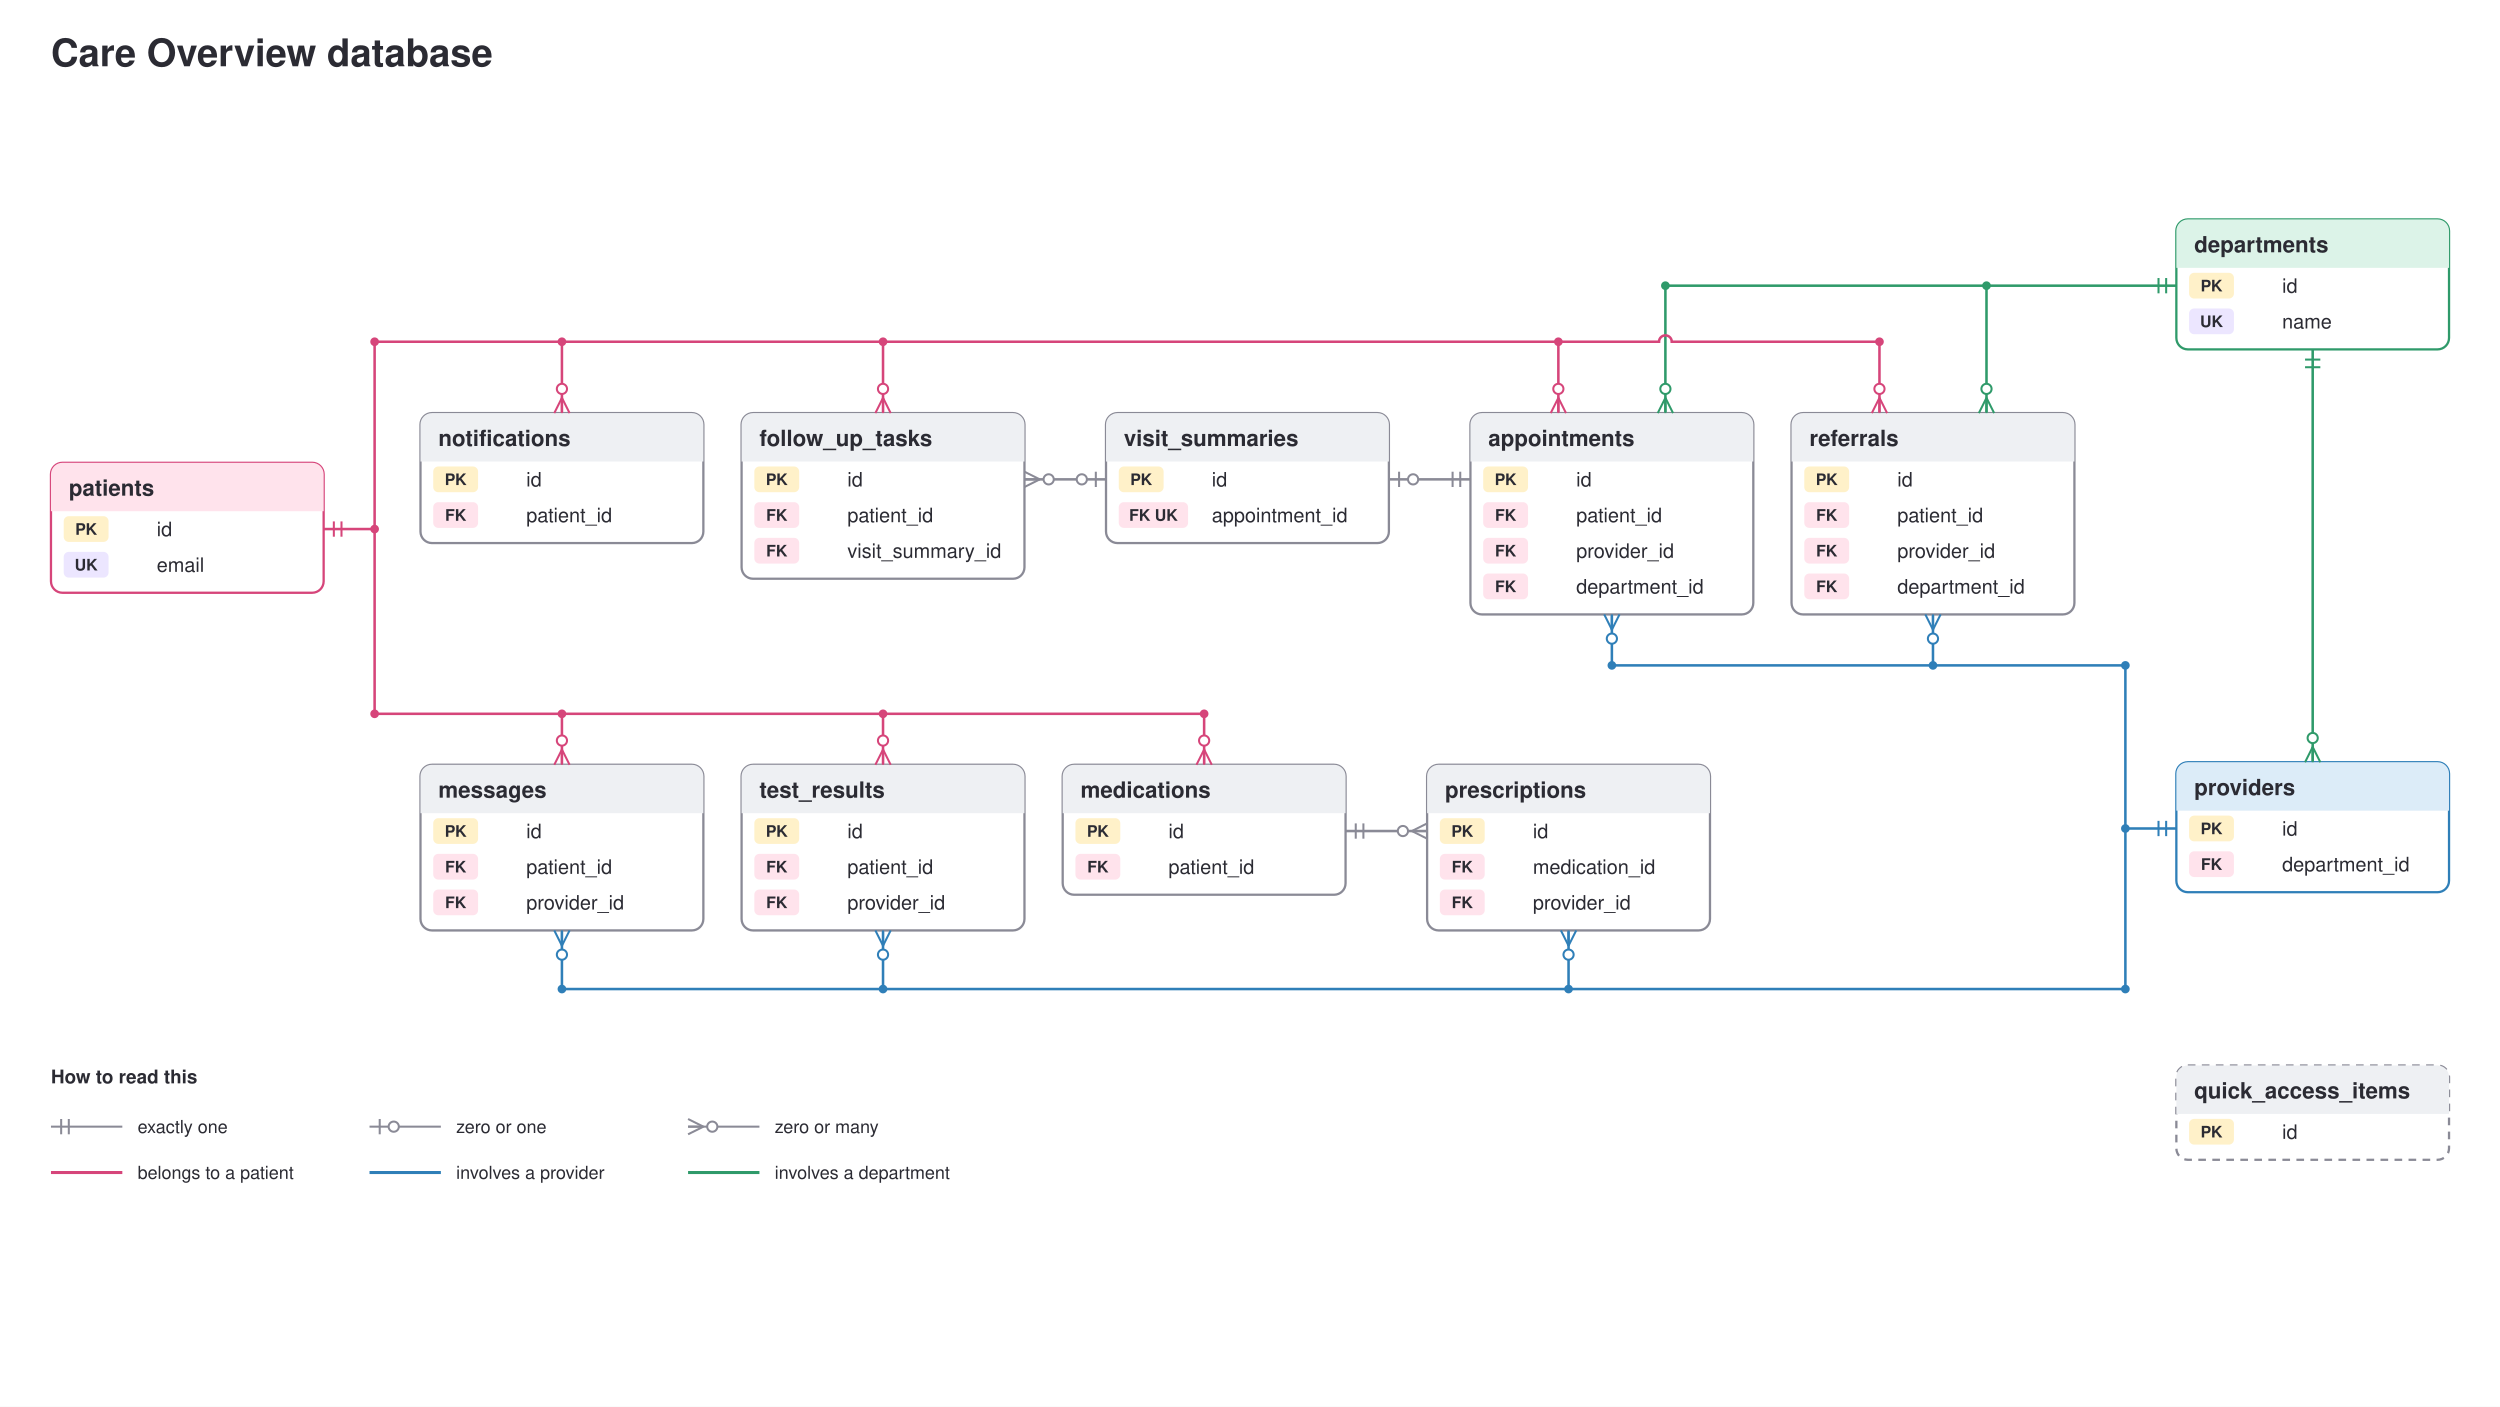
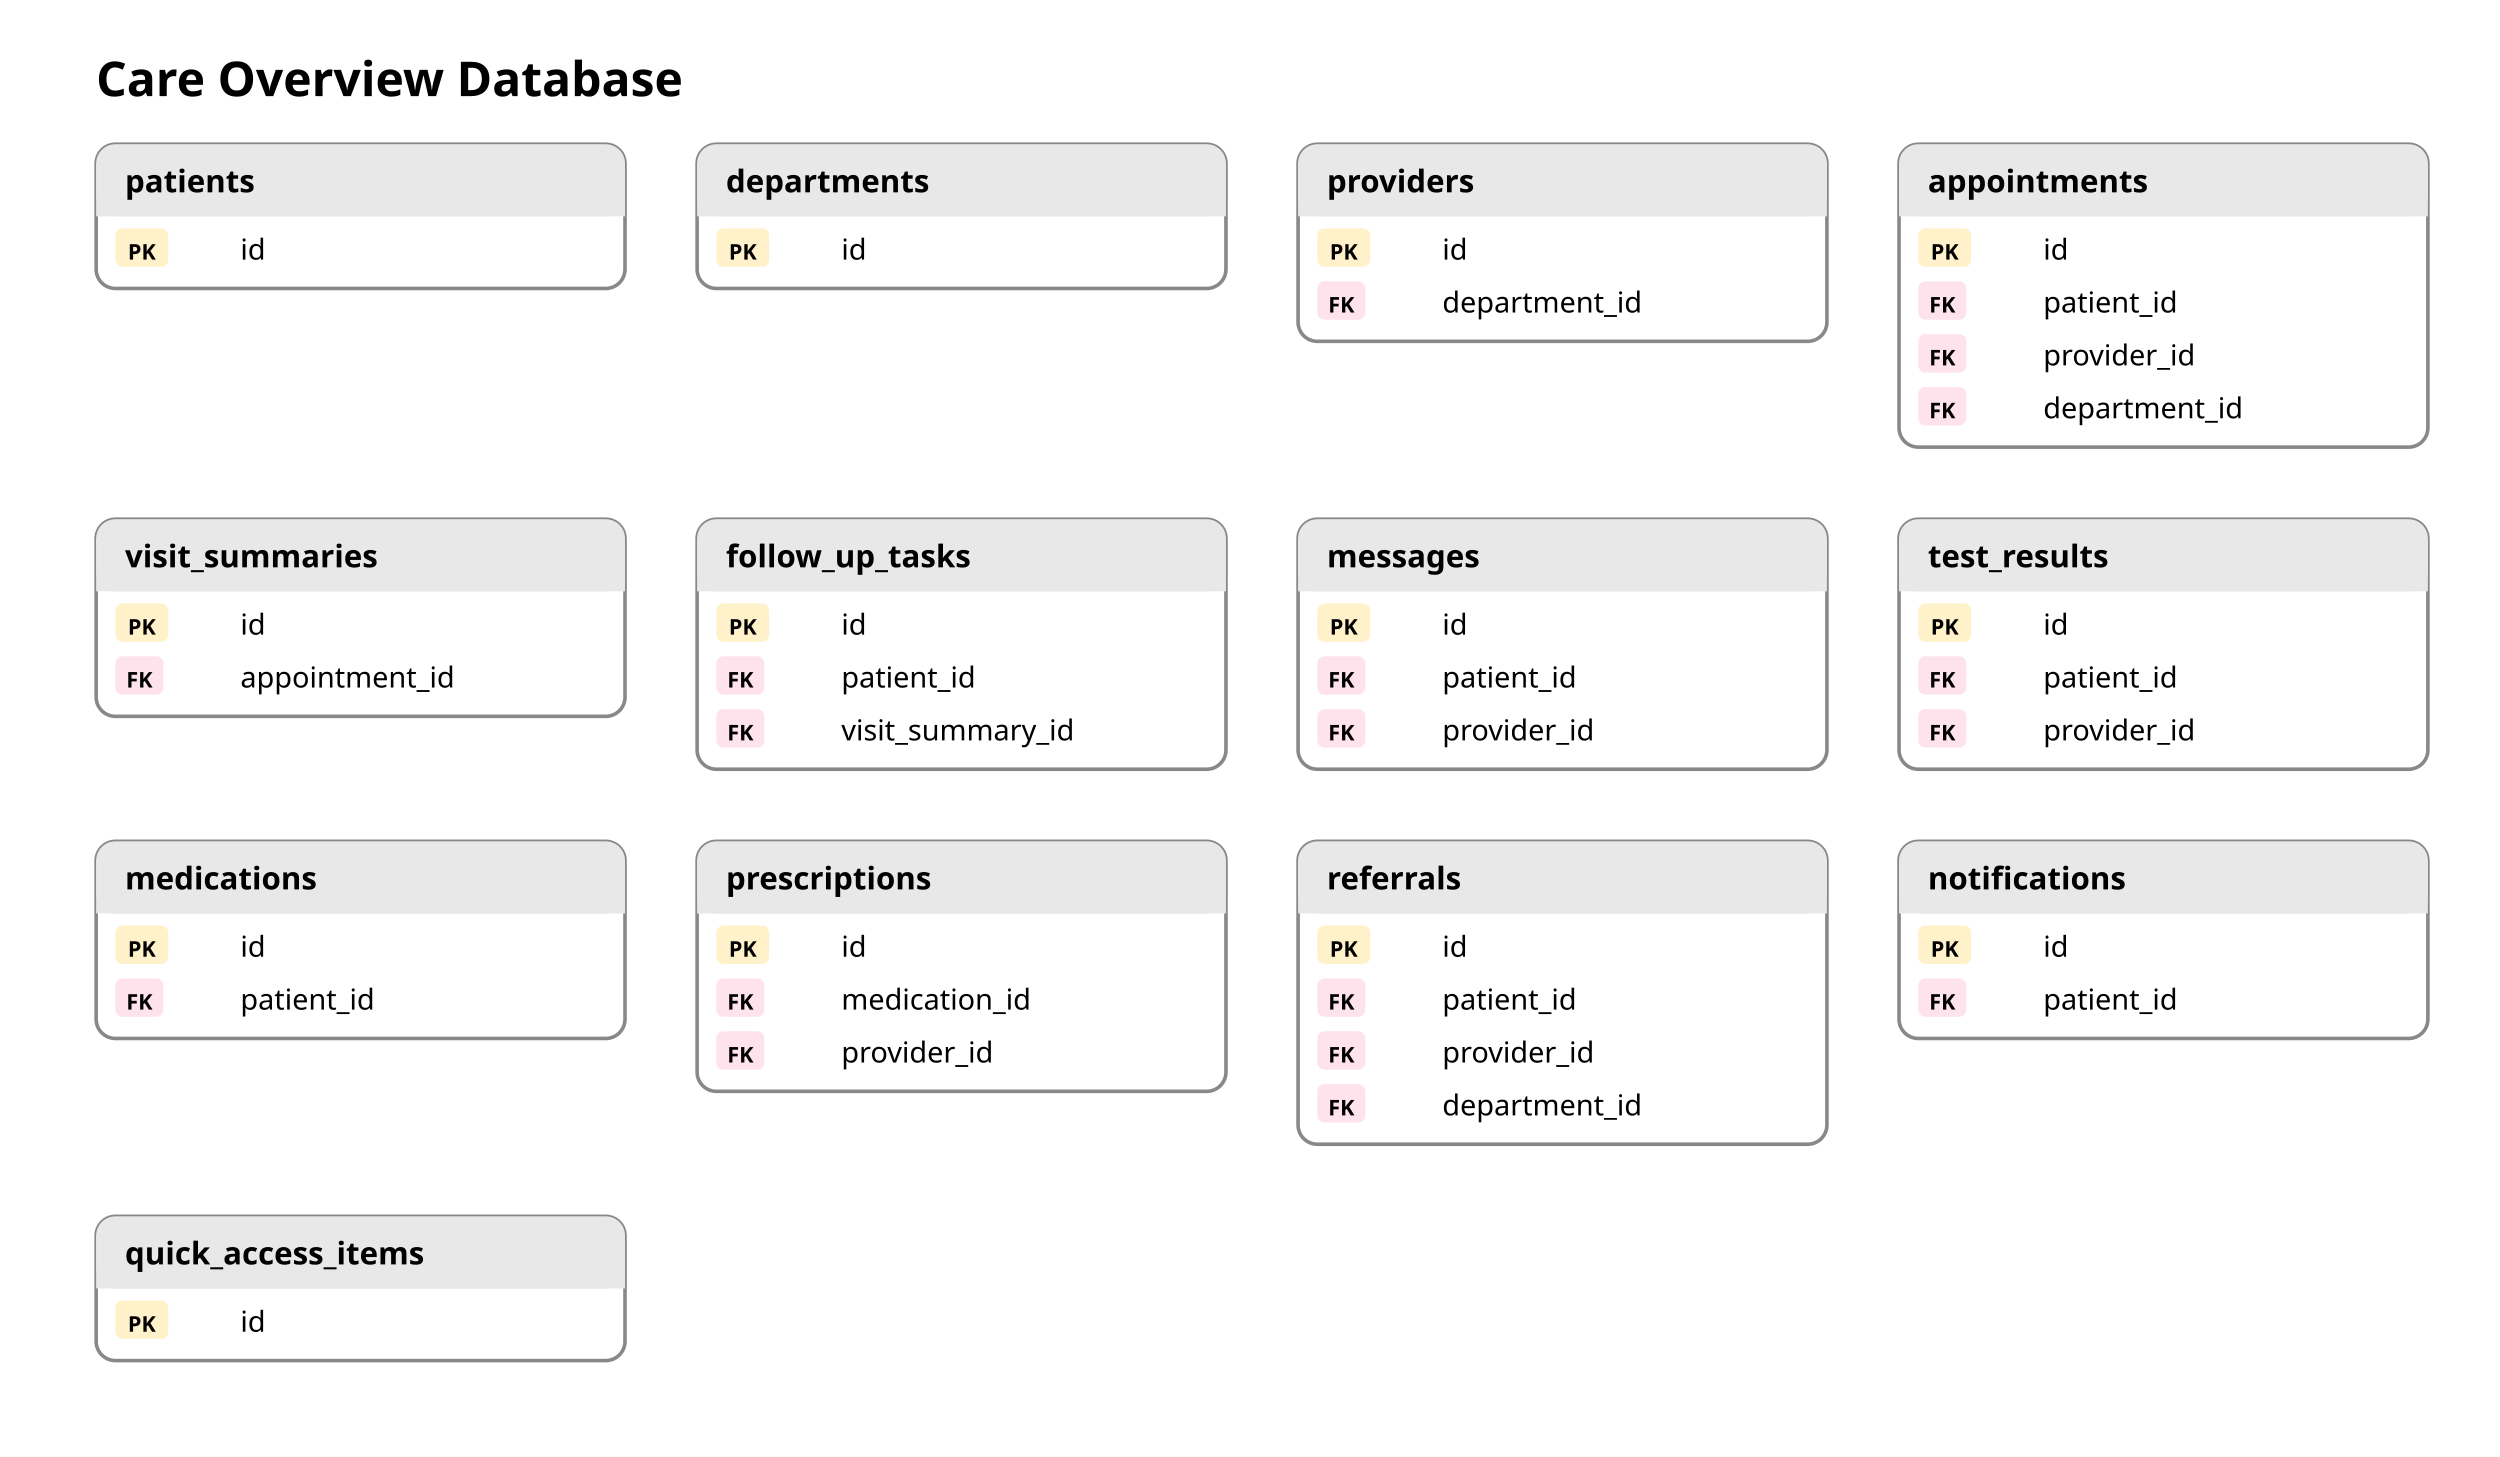
- <svg xmlns="http://www.w3.org/2000/svg" viewBox="0 0 1962 1104" width="1962" height="1104" font-family="-apple-system, 'Segoe UI', Helvetica, Arial, sans-serif">
-   <rect width="100%" height="100%" fill="#ffffff" />
-   <text x="40" y="52" font-size="30" font-weight="800" fill="#2b2b33">Care Overview database</text>
-   <g transform="translate(0 109.2)">
-     <path d="M1815.0 165.0 V489.0" stroke="#2f9a6a" stroke-width="2" fill="none" />
-     <path d="M1154.0 267.0 H1090.0" stroke="#8a8a96" stroke-width="2" fill="none" />
-     <path d="M868.0 267.0 H804.0" stroke="#8a8a96" stroke-width="2" fill="none" />
-     <path d="M1056.0 543.0 H1120.0" stroke="#8a8a96" stroke-width="2" fill="none" />
-     <path d="M1223.0 159.0 V215.0" stroke="#d6457a" stroke-width="2" fill="none" />
-     <path d="M1265.0 373.0 V413.0" stroke="#2f7fb8" stroke-width="2" fill="none" />
-     <path d="M1307.0 115.0 V215.0" stroke="#2f9a6a" stroke-width="2" fill="none" />
-     <path d="M693.0 159.0 V215.0" stroke="#d6457a" stroke-width="2" fill="none" />
-     <path d="M441.0 451.0 V491.0" stroke="#d6457a" stroke-width="2" fill="none" />
-     <path d="M441.0 621.0 V667.0" stroke="#2f7fb8" stroke-width="2" fill="none" />
-     <path d="M693.0 451.0 V491.0" stroke="#d6457a" stroke-width="2" fill="none" />
-     <path d="M693.0 621.0 V667.0" stroke="#2f7fb8" stroke-width="2" fill="none" />
-     <path d="M945.0 451.0 V491.0" stroke="#d6457a" stroke-width="2" fill="none" />
-     <path d="M1231.0 621.0 V667.0" stroke="#2f7fb8" stroke-width="2" fill="none" />
-     <path d="M1475.0 159.0 V215.0" stroke="#d6457a" stroke-width="2" fill="none" />
-     <path d="M1517.0 373.0 V413.0" stroke="#2f7fb8" stroke-width="2" fill="none" />
-     <path d="M1559.0 115.0 V215.0" stroke="#2f9a6a" stroke-width="2" fill="none" />
-     <path d="M441.0 159.0 V215.0" stroke="#d6457a" stroke-width="2" fill="none" />
-     <path d="M294.0 159.0 V451.0" stroke="#d6457a" stroke-width="2" fill="none" />
-     <path d="M1668.0 413.0 V667.0" stroke="#2f7fb8" stroke-width="2" fill="none" />
-     <path d="M294.0 159.0 H1302.0 a5 5 0 0 1 10 0 H1475.0" stroke="#d6457a" stroke-width="2" fill="none" />
-     <path d="M294.0 451.0 H945.0" stroke="#d6457a" stroke-width="2" fill="none" />
-     <path d="M294.0 306.0 H254.0" stroke="#d6457a" stroke-width="2" fill="none" />
-     <path d="M1668.0 413.0 H1265.0" stroke="#2f7fb8" stroke-width="2" fill="none" />
-     <path d="M1668.0 667.0 H441.0" stroke="#2f7fb8" stroke-width="2" fill="none" />
-     <path d="M1668.0 541.0 H1708.0" stroke="#2f7fb8" stroke-width="2" fill="none" />
-     <path d="M1708.0 115.0 H1307.0" stroke="#2f9a6a" stroke-width="2" fill="none" />
-     <circle cx="1223.0" cy="159.0" r="3.4" fill="#d6457a" />
-     <circle cx="1265.0" cy="413.0" r="3.4" fill="#2f7fb8" />
-     <circle cx="1307.0" cy="115.0" r="3.4" fill="#2f9a6a" />
-     <circle cx="693.0" cy="159.0" r="3.4" fill="#d6457a" />
-     <circle cx="441.0" cy="451.0" r="3.4" fill="#d6457a" />
-     <circle cx="441.0" cy="667.0" r="3.4" fill="#2f7fb8" />
-     <circle cx="693.0" cy="451.0" r="3.4" fill="#d6457a" />
-     <circle cx="693.0" cy="667.0" r="3.4" fill="#2f7fb8" />
-     <circle cx="945.0" cy="451.0" r="3.4" fill="#d6457a" />
-     <circle cx="1231.0" cy="667.0" r="3.4" fill="#2f7fb8" />
-     <circle cx="1475.0" cy="159.0" r="3.4" fill="#d6457a" />
-     <circle cx="1517.0" cy="413.0" r="3.4" fill="#2f7fb8" />
-     <circle cx="1559.0" cy="115.0" r="3.4" fill="#2f9a6a" />
-     <circle cx="441.0" cy="159.0" r="3.4" fill="#d6457a" />
-     <circle cx="294.0" cy="159.0" r="3.4" fill="#d6457a" />
-     <circle cx="294.0" cy="451.0" r="3.4" fill="#d6457a" />
-     <circle cx="294.0" cy="306.0" r="3.4" fill="#d6457a" />
-     <circle cx="1668.0" cy="413.0" r="3.4" fill="#2f7fb8" />
-     <circle cx="1668.0" cy="667.0" r="3.4" fill="#2f7fb8" />
-     <circle cx="1668.0" cy="541.0" r="3.4" fill="#2f7fb8" />
-     <rect x="330.0" y="215.0" width="222" height="102" rx="9" fill="#fff" stroke="#8a8a96" stroke-width="1.8" />
-     <path d="M330.0 224.0 a9 9 0 0 1 9 -9 H543.0 a9 9 0 0 1 9 9 V253.0 H330.0 Z" fill="#eef0f3" />
-     <text x="344.0" y="240.8" font-size="17.5" font-weight="700" fill="#2b2b33">notifications</text>
-     <rect x="340.0" y="256.9" width="35.2" height="20.2" rx="4" fill="#fff1c9" />
-     <text x="357.6" y="271.5" font-size="12.5" font-weight="700" text-anchor="middle" fill="#2b2b33">PK</text>
-     <text x="413.0" y="272.6" font-size="15.6" fill="#2b2b33">id</text>
-     <rect x="340.0" y="284.9" width="35.2" height="20.2" rx="4" fill="#ffe3ec" />
-     <text x="357.6" y="299.5" font-size="12.5" font-weight="700" text-anchor="middle" fill="#2b2b33">FK</text>
-     <text x="413.0" y="300.6" font-size="15.6" fill="#2b2b33">patient_id</text>
-     <rect x="582.0" y="215.0" width="222" height="130" rx="9" fill="#fff" stroke="#8a8a96" stroke-width="1.8" />
-     <path d="M582.0 224.0 a9 9 0 0 1 9 -9 H795.0 a9 9 0 0 1 9 9 V253.0 H582.0 Z" fill="#eef0f3" />
-     <text x="596.0" y="240.8" font-size="17.5" font-weight="700" fill="#2b2b33">follow_up_tasks</text>
-     <rect x="592.0" y="256.9" width="35.2" height="20.2" rx="4" fill="#fff1c9" />
-     <text x="609.6" y="271.5" font-size="12.5" font-weight="700" text-anchor="middle" fill="#2b2b33">PK</text>
-     <text x="665.0" y="272.6" font-size="15.6" fill="#2b2b33">id</text>
-     <rect x="592.0" y="284.9" width="35.2" height="20.2" rx="4" fill="#ffe3ec" />
-     <text x="609.6" y="299.5" font-size="12.5" font-weight="700" text-anchor="middle" fill="#2b2b33">FK</text>
-     <text x="665.0" y="300.6" font-size="15.6" fill="#2b2b33">patient_id</text>
-     <rect x="592.0" y="312.9" width="35.2" height="20.2" rx="4" fill="#ffe3ec" />
-     <text x="609.6" y="327.5" font-size="12.5" font-weight="700" text-anchor="middle" fill="#2b2b33">FK</text>
-     <text x="665.0" y="328.6" font-size="15.6" fill="#2b2b33">visit_summary_id</text>
-     <rect x="868.0" y="215.0" width="222" height="102" rx="9" fill="#fff" stroke="#8a8a96" stroke-width="1.8" />
-     <path d="M868.0 224.0 a9 9 0 0 1 9 -9 H1081.0 a9 9 0 0 1 9 9 V253.0 H868.0 Z" fill="#eef0f3" />
-     <text x="882.0" y="240.8" font-size="17.5" font-weight="700" fill="#2b2b33">visit_summaries</text>
-     <rect x="878.0" y="256.9" width="35.2" height="20.2" rx="4" fill="#fff1c9" />
-     <text x="895.6" y="271.5" font-size="12.5" font-weight="700" text-anchor="middle" fill="#2b2b33">PK</text>
-     <text x="951.0" y="272.6" font-size="15.6" fill="#2b2b33">id</text>
-     <rect x="878.0" y="284.9" width="54.4" height="20.2" rx="4" fill="#ffe3ec" />
-     <text x="905.2" y="299.5" font-size="12.5" font-weight="700" text-anchor="middle" fill="#2b2b33">FK UK</text>
-     <text x="951.0" y="300.6" font-size="15.6" fill="#2b2b33">appointment_id</text>
-     <rect x="1154.0" y="215.0" width="222" height="158" rx="9" fill="#fff" stroke="#8a8a96" stroke-width="1.8" />
-     <path d="M1154.0 224.0 a9 9 0 0 1 9 -9 H1367.0 a9 9 0 0 1 9 9 V253.0 H1154.0 Z" fill="#eef0f3" />
-     <text x="1168.0" y="240.8" font-size="17.5" font-weight="700" fill="#2b2b33">appointments</text>
-     <rect x="1164.0" y="256.9" width="35.2" height="20.2" rx="4" fill="#fff1c9" />
-     <text x="1181.6" y="271.5" font-size="12.5" font-weight="700" text-anchor="middle" fill="#2b2b33">PK</text>
-     <text x="1237.0" y="272.6" font-size="15.6" fill="#2b2b33">id</text>
-     <rect x="1164.0" y="284.9" width="35.2" height="20.2" rx="4" fill="#ffe3ec" />
-     <text x="1181.6" y="299.5" font-size="12.5" font-weight="700" text-anchor="middle" fill="#2b2b33">FK</text>
-     <text x="1237.0" y="300.6" font-size="15.6" fill="#2b2b33">patient_id</text>
-     <rect x="1164.0" y="312.9" width="35.2" height="20.2" rx="4" fill="#ffe3ec" />
-     <text x="1181.6" y="327.5" font-size="12.5" font-weight="700" text-anchor="middle" fill="#2b2b33">FK</text>
-     <text x="1237.0" y="328.6" font-size="15.6" fill="#2b2b33">provider_id</text>
-     <rect x="1164.0" y="340.9" width="35.2" height="20.2" rx="4" fill="#ffe3ec" />
-     <text x="1181.6" y="355.5" font-size="12.5" font-weight="700" text-anchor="middle" fill="#2b2b33">FK</text>
-     <text x="1237.0" y="356.6" font-size="15.6" fill="#2b2b33">department_id</text>
-     <rect x="1406.0" y="215.0" width="222" height="158" rx="9" fill="#fff" stroke="#8a8a96" stroke-width="1.8" />
-     <path d="M1406.0 224.0 a9 9 0 0 1 9 -9 H1619.0 a9 9 0 0 1 9 9 V253.0 H1406.0 Z" fill="#eef0f3" />
-     <text x="1420.0" y="240.8" font-size="17.5" font-weight="700" fill="#2b2b33">referrals</text>
-     <rect x="1416.0" y="256.9" width="35.2" height="20.2" rx="4" fill="#fff1c9" />
-     <text x="1433.6" y="271.5" font-size="12.5" font-weight="700" text-anchor="middle" fill="#2b2b33">PK</text>
-     <text x="1489.0" y="272.6" font-size="15.6" fill="#2b2b33">id</text>
-     <rect x="1416.0" y="284.9" width="35.2" height="20.2" rx="4" fill="#ffe3ec" />
-     <text x="1433.6" y="299.5" font-size="12.5" font-weight="700" text-anchor="middle" fill="#2b2b33">FK</text>
-     <text x="1489.0" y="300.6" font-size="15.6" fill="#2b2b33">patient_id</text>
-     <rect x="1416.0" y="312.9" width="35.2" height="20.2" rx="4" fill="#ffe3ec" />
-     <text x="1433.6" y="327.5" font-size="12.5" font-weight="700" text-anchor="middle" fill="#2b2b33">FK</text>
-     <text x="1489.0" y="328.6" font-size="15.6" fill="#2b2b33">provider_id</text>
-     <rect x="1416.0" y="340.9" width="35.2" height="20.2" rx="4" fill="#ffe3ec" />
-     <text x="1433.6" y="355.5" font-size="12.5" font-weight="700" text-anchor="middle" fill="#2b2b33">FK</text>
-     <text x="1489.0" y="356.6" font-size="15.6" fill="#2b2b33">department_id</text>
-     <rect x="330.0" y="491.0" width="222" height="130" rx="9" fill="#fff" stroke="#8a8a96" stroke-width="1.8" />
-     <path d="M330.0 500.0 a9 9 0 0 1 9 -9 H543.0 a9 9 0 0 1 9 9 V529.0 H330.0 Z" fill="#eef0f3" />
-     <text x="344.0" y="516.8" font-size="17.5" font-weight="700" fill="#2b2b33">messages</text>
-     <rect x="340.0" y="532.9" width="35.2" height="20.2" rx="4" fill="#fff1c9" />
-     <text x="357.6" y="547.5" font-size="12.5" font-weight="700" text-anchor="middle" fill="#2b2b33">PK</text>
-     <text x="413.0" y="548.6" font-size="15.6" fill="#2b2b33">id</text>
-     <rect x="340.0" y="560.9" width="35.2" height="20.2" rx="4" fill="#ffe3ec" />
-     <text x="357.6" y="575.5" font-size="12.5" font-weight="700" text-anchor="middle" fill="#2b2b33">FK</text>
-     <text x="413.0" y="576.6" font-size="15.6" fill="#2b2b33">patient_id</text>
-     <rect x="340.0" y="588.9" width="35.2" height="20.2" rx="4" fill="#ffe3ec" />
-     <text x="357.6" y="603.5" font-size="12.5" font-weight="700" text-anchor="middle" fill="#2b2b33">FK</text>
-     <text x="413.0" y="604.6" font-size="15.6" fill="#2b2b33">provider_id</text>
-     <rect x="582.0" y="491.0" width="222" height="130" rx="9" fill="#fff" stroke="#8a8a96" stroke-width="1.8" />
-     <path d="M582.0 500.0 a9 9 0 0 1 9 -9 H795.0 a9 9 0 0 1 9 9 V529.0 H582.0 Z" fill="#eef0f3" />
-     <text x="596.0" y="516.8" font-size="17.5" font-weight="700" fill="#2b2b33">test_results</text>
-     <rect x="592.0" y="532.9" width="35.2" height="20.2" rx="4" fill="#fff1c9" />
-     <text x="609.6" y="547.5" font-size="12.5" font-weight="700" text-anchor="middle" fill="#2b2b33">PK</text>
-     <text x="665.0" y="548.6" font-size="15.6" fill="#2b2b33">id</text>
-     <rect x="592.0" y="560.9" width="35.2" height="20.2" rx="4" fill="#ffe3ec" />
-     <text x="609.6" y="575.5" font-size="12.5" font-weight="700" text-anchor="middle" fill="#2b2b33">FK</text>
-     <text x="665.0" y="576.6" font-size="15.6" fill="#2b2b33">patient_id</text>
-     <rect x="592.0" y="588.9" width="35.2" height="20.2" rx="4" fill="#ffe3ec" />
-     <text x="609.6" y="603.5" font-size="12.5" font-weight="700" text-anchor="middle" fill="#2b2b33">FK</text>
-     <text x="665.0" y="604.6" font-size="15.6" fill="#2b2b33">provider_id</text>
-     <rect x="834.0" y="491.0" width="222" height="102" rx="9" fill="#fff" stroke="#8a8a96" stroke-width="1.8" />
-     <path d="M834.0 500.0 a9 9 0 0 1 9 -9 H1047.0 a9 9 0 0 1 9 9 V529.0 H834.0 Z" fill="#eef0f3" />
-     <text x="848.0" y="516.8" font-size="17.5" font-weight="700" fill="#2b2b33">medications</text>
-     <rect x="844.0" y="532.9" width="35.2" height="20.2" rx="4" fill="#fff1c9" />
-     <text x="861.6" y="547.5" font-size="12.5" font-weight="700" text-anchor="middle" fill="#2b2b33">PK</text>
-     <text x="917.0" y="548.6" font-size="15.6" fill="#2b2b33">id</text>
-     <rect x="844.0" y="560.9" width="35.2" height="20.2" rx="4" fill="#ffe3ec" />
-     <text x="861.6" y="575.5" font-size="12.5" font-weight="700" text-anchor="middle" fill="#2b2b33">FK</text>
-     <text x="917.0" y="576.6" font-size="15.6" fill="#2b2b33">patient_id</text>
-     <rect x="1120.0" y="491.0" width="222" height="130" rx="9" fill="#fff" stroke="#8a8a96" stroke-width="1.8" />
-     <path d="M1120.0 500.0 a9 9 0 0 1 9 -9 H1333.0 a9 9 0 0 1 9 9 V529.0 H1120.0 Z" fill="#eef0f3" />
-     <text x="1134.0" y="516.8" font-size="17.5" font-weight="700" fill="#2b2b33">prescriptions</text>
-     <rect x="1130.0" y="532.9" width="35.2" height="20.2" rx="4" fill="#fff1c9" />
-     <text x="1147.6" y="547.5" font-size="12.5" font-weight="700" text-anchor="middle" fill="#2b2b33">PK</text>
-     <text x="1203.0" y="548.6" font-size="15.6" fill="#2b2b33">id</text>
-     <rect x="1130.0" y="560.9" width="35.2" height="20.2" rx="4" fill="#ffe3ec" />
-     <text x="1147.6" y="575.5" font-size="12.5" font-weight="700" text-anchor="middle" fill="#2b2b33">FK</text>
-     <text x="1203.0" y="576.6" font-size="15.6" fill="#2b2b33">medication_id</text>
-     <rect x="1130.0" y="588.9" width="35.2" height="20.2" rx="4" fill="#ffe3ec" />
-     <text x="1147.6" y="603.5" font-size="12.5" font-weight="700" text-anchor="middle" fill="#2b2b33">FK</text>
-     <text x="1203.0" y="604.6" font-size="15.6" fill="#2b2b33">provider_id</text>
-     <rect x="40.0" y="254.0" width="214" height="102" rx="9" fill="#fff" stroke="#d6457a" stroke-width="1.8" />
-     <path d="M40.0 263.0 a9 9 0 0 1 9 -9 H245.0 a9 9 0 0 1 9 9 V292.0 H40.0 Z" fill="#ffe3ec" />
-     <text x="54.0" y="279.8" font-size="17.5" font-weight="700" fill="#2b2b33">patients</text>
-     <rect x="50.0" y="295.9" width="35.2" height="20.2" rx="4" fill="#fff1c9" />
-     <text x="67.6" y="310.5" font-size="12.5" font-weight="700" text-anchor="middle" fill="#2b2b33">PK</text>
-     <text x="123.0" y="311.6" font-size="15.6" fill="#2b2b33">id</text>
-     <rect x="50.0" y="323.9" width="35.2" height="20.2" rx="4" fill="#ece6ff" />
-     <text x="67.6" y="338.5" font-size="12.5" font-weight="700" text-anchor="middle" fill="#2b2b33">UK</text>
-     <text x="123.0" y="339.6" font-size="15.6" fill="#2b2b33">email</text>
-     <rect x="1708.0" y="489.0" width="214" height="102" rx="9" fill="#fff" stroke="#2f7fb8" stroke-width="1.8" />
-     <path d="M1708.0 498.0 a9 9 0 0 1 9 -9 H1913.0 a9 9 0 0 1 9 9 V527.0 H1708.0 Z" fill="#dcecf8" />
-     <text x="1722.0" y="514.8" font-size="17.5" font-weight="700" fill="#2b2b33">providers</text>
-     <rect x="1718.0" y="530.9" width="35.2" height="20.2" rx="4" fill="#fff1c9" />
-     <text x="1735.6" y="545.5" font-size="12.5" font-weight="700" text-anchor="middle" fill="#2b2b33">PK</text>
-     <text x="1791.0" y="546.6" font-size="15.6" fill="#2b2b33">id</text>
-     <rect x="1718.0" y="558.9" width="35.2" height="20.2" rx="4" fill="#ffe3ec" />
-     <text x="1735.6" y="573.5" font-size="12.5" font-weight="700" text-anchor="middle" fill="#2b2b33">FK</text>
-     <text x="1791.0" y="574.6" font-size="15.6" fill="#2b2b33">department_id</text>
-     <rect x="1708.0" y="63.0" width="214" height="102" rx="9" fill="#fff" stroke="#2f9a6a" stroke-width="1.8" />
-     <path d="M1708.0 72.0 a9 9 0 0 1 9 -9 H1913.0 a9 9 0 0 1 9 9 V101.0 H1708.0 Z" fill="#dcf3e8" />
-     <text x="1722.0" y="88.8" font-size="17.5" font-weight="700" fill="#2b2b33">departments</text>
-     <rect x="1718.0" y="104.9" width="35.2" height="20.2" rx="4" fill="#fff1c9" />
-     <text x="1735.6" y="119.5" font-size="12.5" font-weight="700" text-anchor="middle" fill="#2b2b33">PK</text>
-     <text x="1791.0" y="120.6" font-size="15.6" fill="#2b2b33">id</text>
-     <rect x="1718.0" y="132.9" width="35.2" height="20.2" rx="4" fill="#ece6ff" />
-     <text x="1735.6" y="147.5" font-size="12.5" font-weight="700" text-anchor="middle" fill="#2b2b33">UK</text>
-     <text x="1791.0" y="148.6" font-size="15.6" fill="#2b2b33">name</text>
-     <rect x="1708.0" y="727.0" width="214" height="74" rx="9" fill="#fff" stroke="#8a8a96" stroke-width="1.8" stroke-dasharray="6 5" />
-     <path d="M1708.0 736.0 a9 9 0 0 1 9 -9 H1913.0 a9 9 0 0 1 9 9 V765.0 H1708.0 Z" fill="#eef0f3" />
-     <text x="1722.0" y="752.8" font-size="17.5" font-weight="700" fill="#2b2b33">quick_access_items</text>
-     <rect x="1718.0" y="768.9" width="35.2" height="20.2" rx="4" fill="#fff1c9" />
-     <text x="1735.6" y="783.5" font-size="12.5" font-weight="700" text-anchor="middle" fill="#2b2b33">PK</text>
-     <text x="1791.0" y="784.6" font-size="15.6" fill="#2b2b33">id</text>
-     <g stroke="#d6457a" stroke-width="1.6" fill="none">
-       <line x1="1223.0" y1="203.0" x2="1229.0" y2="215.0" />
-       <line x1="1223.0" y1="203.0" x2="1223.0" y2="215.0" />
-       <line x1="1223.0" y1="203.0" x2="1217.0" y2="215.0" />
-       <circle cx="1223.0" cy="196.0" r="4" fill="#fff" />
-     </g>
-     <g stroke="#2f7fb8" stroke-width="1.6" fill="none">
-       <line x1="1265.0" y1="385.0" x2="1259.0" y2="373.0" />
-       <line x1="1265.0" y1="385.0" x2="1265.0" y2="373.0" />
-       <line x1="1265.0" y1="385.0" x2="1271.0" y2="373.0" />
-       <circle cx="1265.0" cy="392.0" r="4" fill="#fff" />
-     </g>
-     <g stroke="#2f9a6a" stroke-width="1.6" fill="none">
-       <line x1="1307.0" y1="203.0" x2="1313.0" y2="215.0" />
-       <line x1="1307.0" y1="203.0" x2="1307.0" y2="215.0" />
-       <line x1="1307.0" y1="203.0" x2="1301.0" y2="215.0" />
-       <circle cx="1307.0" cy="196.0" r="4" fill="#fff" />
-     </g>
-     <g stroke="#d6457a" stroke-width="1.6" fill="none">
-       <line x1="693.0" y1="203.0" x2="699.0" y2="215.0" />
-       <line x1="693.0" y1="203.0" x2="693.0" y2="215.0" />
-       <line x1="693.0" y1="203.0" x2="687.0" y2="215.0" />
-       <circle cx="693.0" cy="196.0" r="4" fill="#fff" />
-     </g>
-     <g stroke="#d6457a" stroke-width="1.6" fill="none">
-       <line x1="441.0" y1="479.0" x2="447.0" y2="491.0" />
-       <line x1="441.0" y1="479.0" x2="441.0" y2="491.0" />
-       <line x1="441.0" y1="479.0" x2="435.0" y2="491.0" />
-       <circle cx="441.0" cy="472.0" r="4" fill="#fff" />
-     </g>
-     <g stroke="#2f7fb8" stroke-width="1.6" fill="none">
-       <line x1="441.0" y1="633.0" x2="435.0" y2="621.0" />
-       <line x1="441.0" y1="633.0" x2="441.0" y2="621.0" />
-       <line x1="441.0" y1="633.0" x2="447.0" y2="621.0" />
-       <circle cx="441.0" cy="640.0" r="4" fill="#fff" />
-     </g>
-     <g stroke="#d6457a" stroke-width="1.6" fill="none">
-       <line x1="693.0" y1="479.0" x2="699.0" y2="491.0" />
-       <line x1="693.0" y1="479.0" x2="693.0" y2="491.0" />
-       <line x1="693.0" y1="479.0" x2="687.0" y2="491.0" />
-       <circle cx="693.0" cy="472.0" r="4" fill="#fff" />
-     </g>
-     <g stroke="#2f7fb8" stroke-width="1.6" fill="none">
-       <line x1="693.0" y1="633.0" x2="687.0" y2="621.0" />
-       <line x1="693.0" y1="633.0" x2="693.0" y2="621.0" />
-       <line x1="693.0" y1="633.0" x2="699.0" y2="621.0" />
-       <circle cx="693.0" cy="640.0" r="4" fill="#fff" />
-     </g>
-     <g stroke="#d6457a" stroke-width="1.6" fill="none">
-       <line x1="945.0" y1="479.0" x2="951.0" y2="491.0" />
-       <line x1="945.0" y1="479.0" x2="945.0" y2="491.0" />
-       <line x1="945.0" y1="479.0" x2="939.0" y2="491.0" />
-       <circle cx="945.0" cy="472.0" r="4" fill="#fff" />
-     </g>
-     <g stroke="#2f7fb8" stroke-width="1.6" fill="none">
-       <line x1="1231.0" y1="633.0" x2="1225.0" y2="621.0" />
-       <line x1="1231.0" y1="633.0" x2="1231.0" y2="621.0" />
-       <line x1="1231.0" y1="633.0" x2="1237.0" y2="621.0" />
-       <circle cx="1231.0" cy="640.0" r="4" fill="#fff" />
-     </g>
-     <g stroke="#d6457a" stroke-width="1.6" fill="none">
-       <line x1="1475.0" y1="203.0" x2="1481.0" y2="215.0" />
-       <line x1="1475.0" y1="203.0" x2="1475.0" y2="215.0" />
-       <line x1="1475.0" y1="203.0" x2="1469.0" y2="215.0" />
-       <circle cx="1475.0" cy="196.0" r="4" fill="#fff" />
-     </g>
-     <g stroke="#2f7fb8" stroke-width="1.6" fill="none">
-       <line x1="1517.0" y1="385.0" x2="1511.0" y2="373.0" />
-       <line x1="1517.0" y1="385.0" x2="1517.0" y2="373.0" />
-       <line x1="1517.0" y1="385.0" x2="1523.0" y2="373.0" />
-       <circle cx="1517.0" cy="392.0" r="4" fill="#fff" />
-     </g>
-     <g stroke="#2f9a6a" stroke-width="1.6" fill="none">
-       <line x1="1559.0" y1="203.0" x2="1565.0" y2="215.0" />
-       <line x1="1559.0" y1="203.0" x2="1559.0" y2="215.0" />
-       <line x1="1559.0" y1="203.0" x2="1553.0" y2="215.0" />
-       <circle cx="1559.0" cy="196.0" r="4" fill="#fff" />
-     </g>
-     <g stroke="#d6457a" stroke-width="1.6" fill="none">
-       <line x1="441.0" y1="203.0" x2="447.0" y2="215.0" />
-       <line x1="441.0" y1="203.0" x2="441.0" y2="215.0" />
-       <line x1="441.0" y1="203.0" x2="435.0" y2="215.0" />
-       <circle cx="441.0" cy="196.0" r="4" fill="#fff" />
-     </g>
-     <g stroke="#d6457a" stroke-width="1.6" fill="none">
-       <line x1="262.0" y1="312.0" x2="262.0" y2="300.0" />
-       <line x1="268.0" y1="312.0" x2="268.0" y2="300.0" />
-     </g>
-     <g stroke="#2f7fb8" stroke-width="1.6" fill="none">
-       <line x1="1700.0" y1="535.0" x2="1700.0" y2="547.0" />
-       <line x1="1694.0" y1="535.0" x2="1694.0" y2="547.0" />
-     </g>
-     <g stroke="#2f9a6a" stroke-width="1.6" fill="none">
-       <line x1="1700.0" y1="109.0" x2="1700.0" y2="121.0" />
-       <line x1="1694.0" y1="109.0" x2="1694.0" y2="121.0" />
-     </g>
-     <g stroke="#2f9a6a" stroke-width="1.6" fill="none">
-       <line x1="1809.0" y1="173.0" x2="1821.0" y2="173.0" />
-       <line x1="1809.0" y1="179.0" x2="1821.0" y2="179.0" />
-     </g>
-     <g stroke="#2f9a6a" stroke-width="1.6" fill="none">
-       <line x1="1815.0" y1="477.0" x2="1821.0" y2="489.0" />
-       <line x1="1815.0" y1="477.0" x2="1815.0" y2="489.0" />
-       <line x1="1815.0" y1="477.0" x2="1809.0" y2="489.0" />
-       <circle cx="1815.0" cy="470.0" r="4" fill="#fff" />
-     </g>
-     <g stroke="#8a8a96" stroke-width="1.6" fill="none">
-       <line x1="1146.0" y1="261.0" x2="1146.0" y2="273.0" />
-       <line x1="1140.0" y1="261.0" x2="1140.0" y2="273.0" />
-     </g>
-     <g stroke="#8a8a96" stroke-width="1.6" fill="none">
-       <line x1="1098.0" y1="273.0" x2="1098.0" y2="261.0" />
-       <circle cx="1109.0" cy="267.0" r="4" fill="#fff" />
-     </g>
-     <g stroke="#8a8a96" stroke-width="1.6" fill="none">
-       <line x1="860.0" y1="261.0" x2="860.0" y2="273.0" />
-       <circle cx="849.0" cy="267.0" r="4" fill="#fff" />
-     </g>
-     <g stroke="#8a8a96" stroke-width="1.6" fill="none">
-       <line x1="816.0" y1="267.0" x2="804.0" y2="273.0" />
-       <line x1="816.0" y1="267.0" x2="804.0" y2="267.0" />
-       <line x1="816.0" y1="267.0" x2="804.0" y2="261.0" />
-       <circle cx="823.0" cy="267.0" r="4" fill="#fff" />
-     </g>
-     <g stroke="#8a8a96" stroke-width="1.6" fill="none">
-       <line x1="1064.0" y1="549.0" x2="1064.0" y2="537.0" />
-       <line x1="1070.0" y1="549.0" x2="1070.0" y2="537.0" />
-     </g>
-     <g stroke="#8a8a96" stroke-width="1.6" fill="none">
-       <line x1="1108.0" y1="543.0" x2="1120.0" y2="537.0" />
-       <line x1="1108.0" y1="543.0" x2="1120.0" y2="543.0" />
-       <line x1="1108.0" y1="543.0" x2="1120.0" y2="549.0" />
-       <circle cx="1101.0" cy="543.0" r="4" fill="#fff" />
-     </g>
-     <text x="40" y="741" font-size="14.8" font-weight="700" fill="#2b2b33">How to read this</text>
-     <line x1="40" y1="775" x2="96" y2="775" stroke="#8a8a96" stroke-width="1.6" />
-     <g stroke="#8a8a96" stroke-width="1.6" fill="none">
-       <line x1="48.0" y1="781.0" x2="48.0" y2="769.0" />
-       <line x1="54.0" y1="781.0" x2="54.0" y2="769.0" />
-     </g>
-     <text x="108" y="780" font-size="14.1" fill="#2b2b33">exactly one</text>
-     <line x1="290" y1="775" x2="346" y2="775" stroke="#8a8a96" stroke-width="1.6" />
-     <g stroke="#8a8a96" stroke-width="1.6" fill="none">
-       <line x1="298.0" y1="781.0" x2="298.0" y2="769.0" />
-       <circle cx="309.0" cy="775.0" r="4" fill="#fff" />
-     </g>
-     <text x="358" y="780" font-size="14.1" fill="#2b2b33">zero or one</text>
-     <line x1="540" y1="775" x2="596" y2="775" stroke="#8a8a96" stroke-width="1.6" />
-     <g stroke="#8a8a96" stroke-width="1.6" fill="none">
-       <line x1="552.0" y1="775.0" x2="540.0" y2="781.0" />
-       <line x1="552.0" y1="775.0" x2="540.0" y2="775.0" />
-       <line x1="552.0" y1="775.0" x2="540.0" y2="769.0" />
-       <circle cx="559.0" cy="775.0" r="4" fill="#fff" />
-     </g>
-     <text x="608" y="780" font-size="14.1" fill="#2b2b33">zero or many</text>
-     <line x1="40" y1="811" x2="96" y2="811" stroke="#d6457a" stroke-width="2.4" />
-     <text x="108" y="816" font-size="14.1" fill="#2b2b33">belongs to a patient</text>
-     <line x1="290" y1="811" x2="346" y2="811" stroke="#2f7fb8" stroke-width="2.4" />
-     <text x="358" y="816" font-size="14.1" fill="#2b2b33">involves a provider</text>
-     <line x1="540" y1="811" x2="596" y2="811" stroke="#2f9a6a" stroke-width="2.4" />
-     <text x="608" y="816" font-size="14.1" fill="#2b2b33">involves a department</text>
-   </g>
+ <svg xmlns="http://www.w3.org/2000/svg" viewBox="0 0 1040 606" width="1040" height="606" font-family="sans-serif">
+   <rect width="100%" height="100%" fill="#fff" />
+   <text x="40" y="40" font-size="20" font-weight="bold">Care Overview Database</text>
+   <rect x="40" y="60" width="220" height="60" rx="8" fill="#fff" stroke="#888" stroke-width="1.5" />
+   <rect x="40" y="60" width="220" height="30" rx="8" fill="#e8e8e8" />
+   <rect x="40" y="68" width="220" height="22" fill="#e8e8e8" />
+   <text x="52" y="80" font-size="13" font-weight="bold">patients</text>
+   <rect x="48" y="95" width="22" height="16" rx="3" fill="#fff1c9" />
+   <text x="59" y="108" font-size="9" font-weight="bold" text-anchor="middle">PK</text>
+   <text x="100" y="108" font-size="12">id</text>
+   <rect x="290" y="60" width="220" height="60" rx="8" fill="#fff" stroke="#888" stroke-width="1.5" />
+   <rect x="290" y="60" width="220" height="30" rx="8" fill="#e8e8e8" />
+   <rect x="290" y="68" width="220" height="22" fill="#e8e8e8" />
+   <text x="302" y="80" font-size="13" font-weight="bold">departments</text>
+   <rect x="298" y="95" width="22" height="16" rx="3" fill="#fff1c9" />
+   <text x="309" y="108" font-size="9" font-weight="bold" text-anchor="middle">PK</text>
+   <text x="350" y="108" font-size="12">id</text>
+   <rect x="540" y="60" width="220" height="82" rx="8" fill="#fff" stroke="#888" stroke-width="1.5" />
+   <rect x="540" y="60" width="220" height="30" rx="8" fill="#e8e8e8" />
+   <rect x="540" y="68" width="220" height="22" fill="#e8e8e8" />
+   <text x="552" y="80" font-size="13" font-weight="bold">providers</text>
+   <rect x="548" y="95" width="22" height="16" rx="3" fill="#fff1c9" />
+   <text x="559" y="108" font-size="9" font-weight="bold" text-anchor="middle">PK</text>
+   <text x="600" y="108" font-size="12">id</text>
+   <rect x="548" y="117" width="20" height="16" rx="3" fill="#ffe3ec" />
+   <text x="558" y="130" font-size="9" font-weight="bold" text-anchor="middle">FK</text>
+   <text x="600" y="130" font-size="12">department_id</text>
+   <rect x="790" y="60" width="220" height="126" rx="8" fill="#fff" stroke="#888" stroke-width="1.5" />
+   <rect x="790" y="60" width="220" height="30" rx="8" fill="#e8e8e8" />
+   <rect x="790" y="68" width="220" height="22" fill="#e8e8e8" />
+   <text x="802" y="80" font-size="13" font-weight="bold">appointments</text>
+   <rect x="798" y="95" width="22" height="16" rx="3" fill="#fff1c9" />
+   <text x="809" y="108" font-size="9" font-weight="bold" text-anchor="middle">PK</text>
+   <text x="850" y="108" font-size="12">id</text>
+   <rect x="798" y="117" width="20" height="16" rx="3" fill="#ffe3ec" />
+   <text x="808" y="130" font-size="9" font-weight="bold" text-anchor="middle">FK</text>
+   <text x="850" y="130" font-size="12">patient_id</text>
+   <rect x="798" y="139" width="20" height="16" rx="3" fill="#ffe3ec" />
+   <text x="808" y="152" font-size="9" font-weight="bold" text-anchor="middle">FK</text>
+   <text x="850" y="152" font-size="12">provider_id</text>
+   <rect x="798" y="161" width="20" height="16" rx="3" fill="#ffe3ec" />
+   <text x="808" y="174" font-size="9" font-weight="bold" text-anchor="middle">FK</text>
+   <text x="850" y="174" font-size="12">department_id</text>
+   <rect x="40" y="216" width="220" height="82" rx="8" fill="#fff" stroke="#888" stroke-width="1.5" />
+   <rect x="40" y="216" width="220" height="30" rx="8" fill="#e8e8e8" />
+   <rect x="40" y="224" width="220" height="22" fill="#e8e8e8" />
+   <text x="52" y="236" font-size="13" font-weight="bold">visit_summaries</text>
+   <rect x="48" y="251" width="22" height="16" rx="3" fill="#fff1c9" />
+   <text x="59" y="264" font-size="9" font-weight="bold" text-anchor="middle">PK</text>
+   <text x="100" y="264" font-size="12">id</text>
+   <rect x="48" y="273" width="20" height="16" rx="3" fill="#ffe3ec" />
+   <text x="58" y="286" font-size="9" font-weight="bold" text-anchor="middle">FK</text>
+   <text x="100" y="286" font-size="12">appointment_id</text>
+   <rect x="290" y="216" width="220" height="104" rx="8" fill="#fff" stroke="#888" stroke-width="1.5" />
+   <rect x="290" y="216" width="220" height="30" rx="8" fill="#e8e8e8" />
+   <rect x="290" y="224" width="220" height="22" fill="#e8e8e8" />
+   <text x="302" y="236" font-size="13" font-weight="bold">follow_up_tasks</text>
+   <rect x="298" y="251" width="22" height="16" rx="3" fill="#fff1c9" />
+   <text x="309" y="264" font-size="9" font-weight="bold" text-anchor="middle">PK</text>
+   <text x="350" y="264" font-size="12">id</text>
+   <rect x="298" y="273" width="20" height="16" rx="3" fill="#ffe3ec" />
+   <text x="308" y="286" font-size="9" font-weight="bold" text-anchor="middle">FK</text>
+   <text x="350" y="286" font-size="12">patient_id</text>
+   <rect x="298" y="295" width="20" height="16" rx="3" fill="#ffe3ec" />
+   <text x="308" y="308" font-size="9" font-weight="bold" text-anchor="middle">FK</text>
+   <text x="350" y="308" font-size="12">visit_summary_id</text>
+   <rect x="540" y="216" width="220" height="104" rx="8" fill="#fff" stroke="#888" stroke-width="1.5" />
+   <rect x="540" y="216" width="220" height="30" rx="8" fill="#e8e8e8" />
+   <rect x="540" y="224" width="220" height="22" fill="#e8e8e8" />
+   <text x="552" y="236" font-size="13" font-weight="bold">messages</text>
+   <rect x="548" y="251" width="22" height="16" rx="3" fill="#fff1c9" />
+   <text x="559" y="264" font-size="9" font-weight="bold" text-anchor="middle">PK</text>
+   <text x="600" y="264" font-size="12">id</text>
+   <rect x="548" y="273" width="20" height="16" rx="3" fill="#ffe3ec" />
+   <text x="558" y="286" font-size="9" font-weight="bold" text-anchor="middle">FK</text>
+   <text x="600" y="286" font-size="12">patient_id</text>
+   <rect x="548" y="295" width="20" height="16" rx="3" fill="#ffe3ec" />
+   <text x="558" y="308" font-size="9" font-weight="bold" text-anchor="middle">FK</text>
+   <text x="600" y="308" font-size="12">provider_id</text>
+   <rect x="790" y="216" width="220" height="104" rx="8" fill="#fff" stroke="#888" stroke-width="1.5" />
+   <rect x="790" y="216" width="220" height="30" rx="8" fill="#e8e8e8" />
+   <rect x="790" y="224" width="220" height="22" fill="#e8e8e8" />
+   <text x="802" y="236" font-size="13" font-weight="bold">test_results</text>
+   <rect x="798" y="251" width="22" height="16" rx="3" fill="#fff1c9" />
+   <text x="809" y="264" font-size="9" font-weight="bold" text-anchor="middle">PK</text>
+   <text x="850" y="264" font-size="12">id</text>
+   <rect x="798" y="273" width="20" height="16" rx="3" fill="#ffe3ec" />
+   <text x="808" y="286" font-size="9" font-weight="bold" text-anchor="middle">FK</text>
+   <text x="850" y="286" font-size="12">patient_id</text>
+   <rect x="798" y="295" width="20" height="16" rx="3" fill="#ffe3ec" />
+   <text x="808" y="308" font-size="9" font-weight="bold" text-anchor="middle">FK</text>
+   <text x="850" y="308" font-size="12">provider_id</text>
+   <rect x="40" y="350" width="220" height="82" rx="8" fill="#fff" stroke="#888" stroke-width="1.5" />
+   <rect x="40" y="350" width="220" height="30" rx="8" fill="#e8e8e8" />
+   <rect x="40" y="358" width="220" height="22" fill="#e8e8e8" />
+   <text x="52" y="370" font-size="13" font-weight="bold">medications</text>
+   <rect x="48" y="385" width="22" height="16" rx="3" fill="#fff1c9" />
+   <text x="59" y="398" font-size="9" font-weight="bold" text-anchor="middle">PK</text>
+   <text x="100" y="398" font-size="12">id</text>
+   <rect x="48" y="407" width="20" height="16" rx="3" fill="#ffe3ec" />
+   <text x="58" y="420" font-size="9" font-weight="bold" text-anchor="middle">FK</text>
+   <text x="100" y="420" font-size="12">patient_id</text>
+   <rect x="290" y="350" width="220" height="104" rx="8" fill="#fff" stroke="#888" stroke-width="1.5" />
+   <rect x="290" y="350" width="220" height="30" rx="8" fill="#e8e8e8" />
+   <rect x="290" y="358" width="220" height="22" fill="#e8e8e8" />
+   <text x="302" y="370" font-size="13" font-weight="bold">prescriptions</text>
+   <rect x="298" y="385" width="22" height="16" rx="3" fill="#fff1c9" />
+   <text x="309" y="398" font-size="9" font-weight="bold" text-anchor="middle">PK</text>
+   <text x="350" y="398" font-size="12">id</text>
+   <rect x="298" y="407" width="20" height="16" rx="3" fill="#ffe3ec" />
+   <text x="308" y="420" font-size="9" font-weight="bold" text-anchor="middle">FK</text>
+   <text x="350" y="420" font-size="12">medication_id</text>
+   <rect x="298" y="429" width="20" height="16" rx="3" fill="#ffe3ec" />
+   <text x="308" y="442" font-size="9" font-weight="bold" text-anchor="middle">FK</text>
+   <text x="350" y="442" font-size="12">provider_id</text>
+   <rect x="540" y="350" width="220" height="126" rx="8" fill="#fff" stroke="#888" stroke-width="1.5" />
+   <rect x="540" y="350" width="220" height="30" rx="8" fill="#e8e8e8" />
+   <rect x="540" y="358" width="220" height="22" fill="#e8e8e8" />
+   <text x="552" y="370" font-size="13" font-weight="bold">referrals</text>
+   <rect x="548" y="385" width="22" height="16" rx="3" fill="#fff1c9" />
+   <text x="559" y="398" font-size="9" font-weight="bold" text-anchor="middle">PK</text>
+   <text x="600" y="398" font-size="12">id</text>
+   <rect x="548" y="407" width="20" height="16" rx="3" fill="#ffe3ec" />
+   <text x="558" y="420" font-size="9" font-weight="bold" text-anchor="middle">FK</text>
+   <text x="600" y="420" font-size="12">patient_id</text>
+   <rect x="548" y="429" width="20" height="16" rx="3" fill="#ffe3ec" />
+   <text x="558" y="442" font-size="9" font-weight="bold" text-anchor="middle">FK</text>
+   <text x="600" y="442" font-size="12">provider_id</text>
+   <rect x="548" y="451" width="20" height="16" rx="3" fill="#ffe3ec" />
+   <text x="558" y="464" font-size="9" font-weight="bold" text-anchor="middle">FK</text>
+   <text x="600" y="464" font-size="12">department_id</text>
+   <rect x="790" y="350" width="220" height="82" rx="8" fill="#fff" stroke="#888" stroke-width="1.5" />
+   <rect x="790" y="350" width="220" height="30" rx="8" fill="#e8e8e8" />
+   <rect x="790" y="358" width="220" height="22" fill="#e8e8e8" />
+   <text x="802" y="370" font-size="13" font-weight="bold">notifications</text>
+   <rect x="798" y="385" width="22" height="16" rx="3" fill="#fff1c9" />
+   <text x="809" y="398" font-size="9" font-weight="bold" text-anchor="middle">PK</text>
+   <text x="850" y="398" font-size="12">id</text>
+   <rect x="798" y="407" width="20" height="16" rx="3" fill="#ffe3ec" />
+   <text x="808" y="420" font-size="9" font-weight="bold" text-anchor="middle">FK</text>
+   <text x="850" y="420" font-size="12">patient_id</text>
+   <rect x="40" y="506" width="220" height="60" rx="8" fill="#fff" stroke="#888" stroke-width="1.5" />
+   <rect x="40" y="506" width="220" height="30" rx="8" fill="#e8e8e8" />
+   <rect x="40" y="514" width="220" height="22" fill="#e8e8e8" />
+   <text x="52" y="526" font-size="13" font-weight="bold">quick_access_items</text>
+   <rect x="48" y="541" width="22" height="16" rx="3" fill="#fff1c9" />
+   <text x="59" y="554" font-size="9" font-weight="bold" text-anchor="middle">PK</text>
+   <text x="100" y="554" font-size="12">id</text>
</svg>
